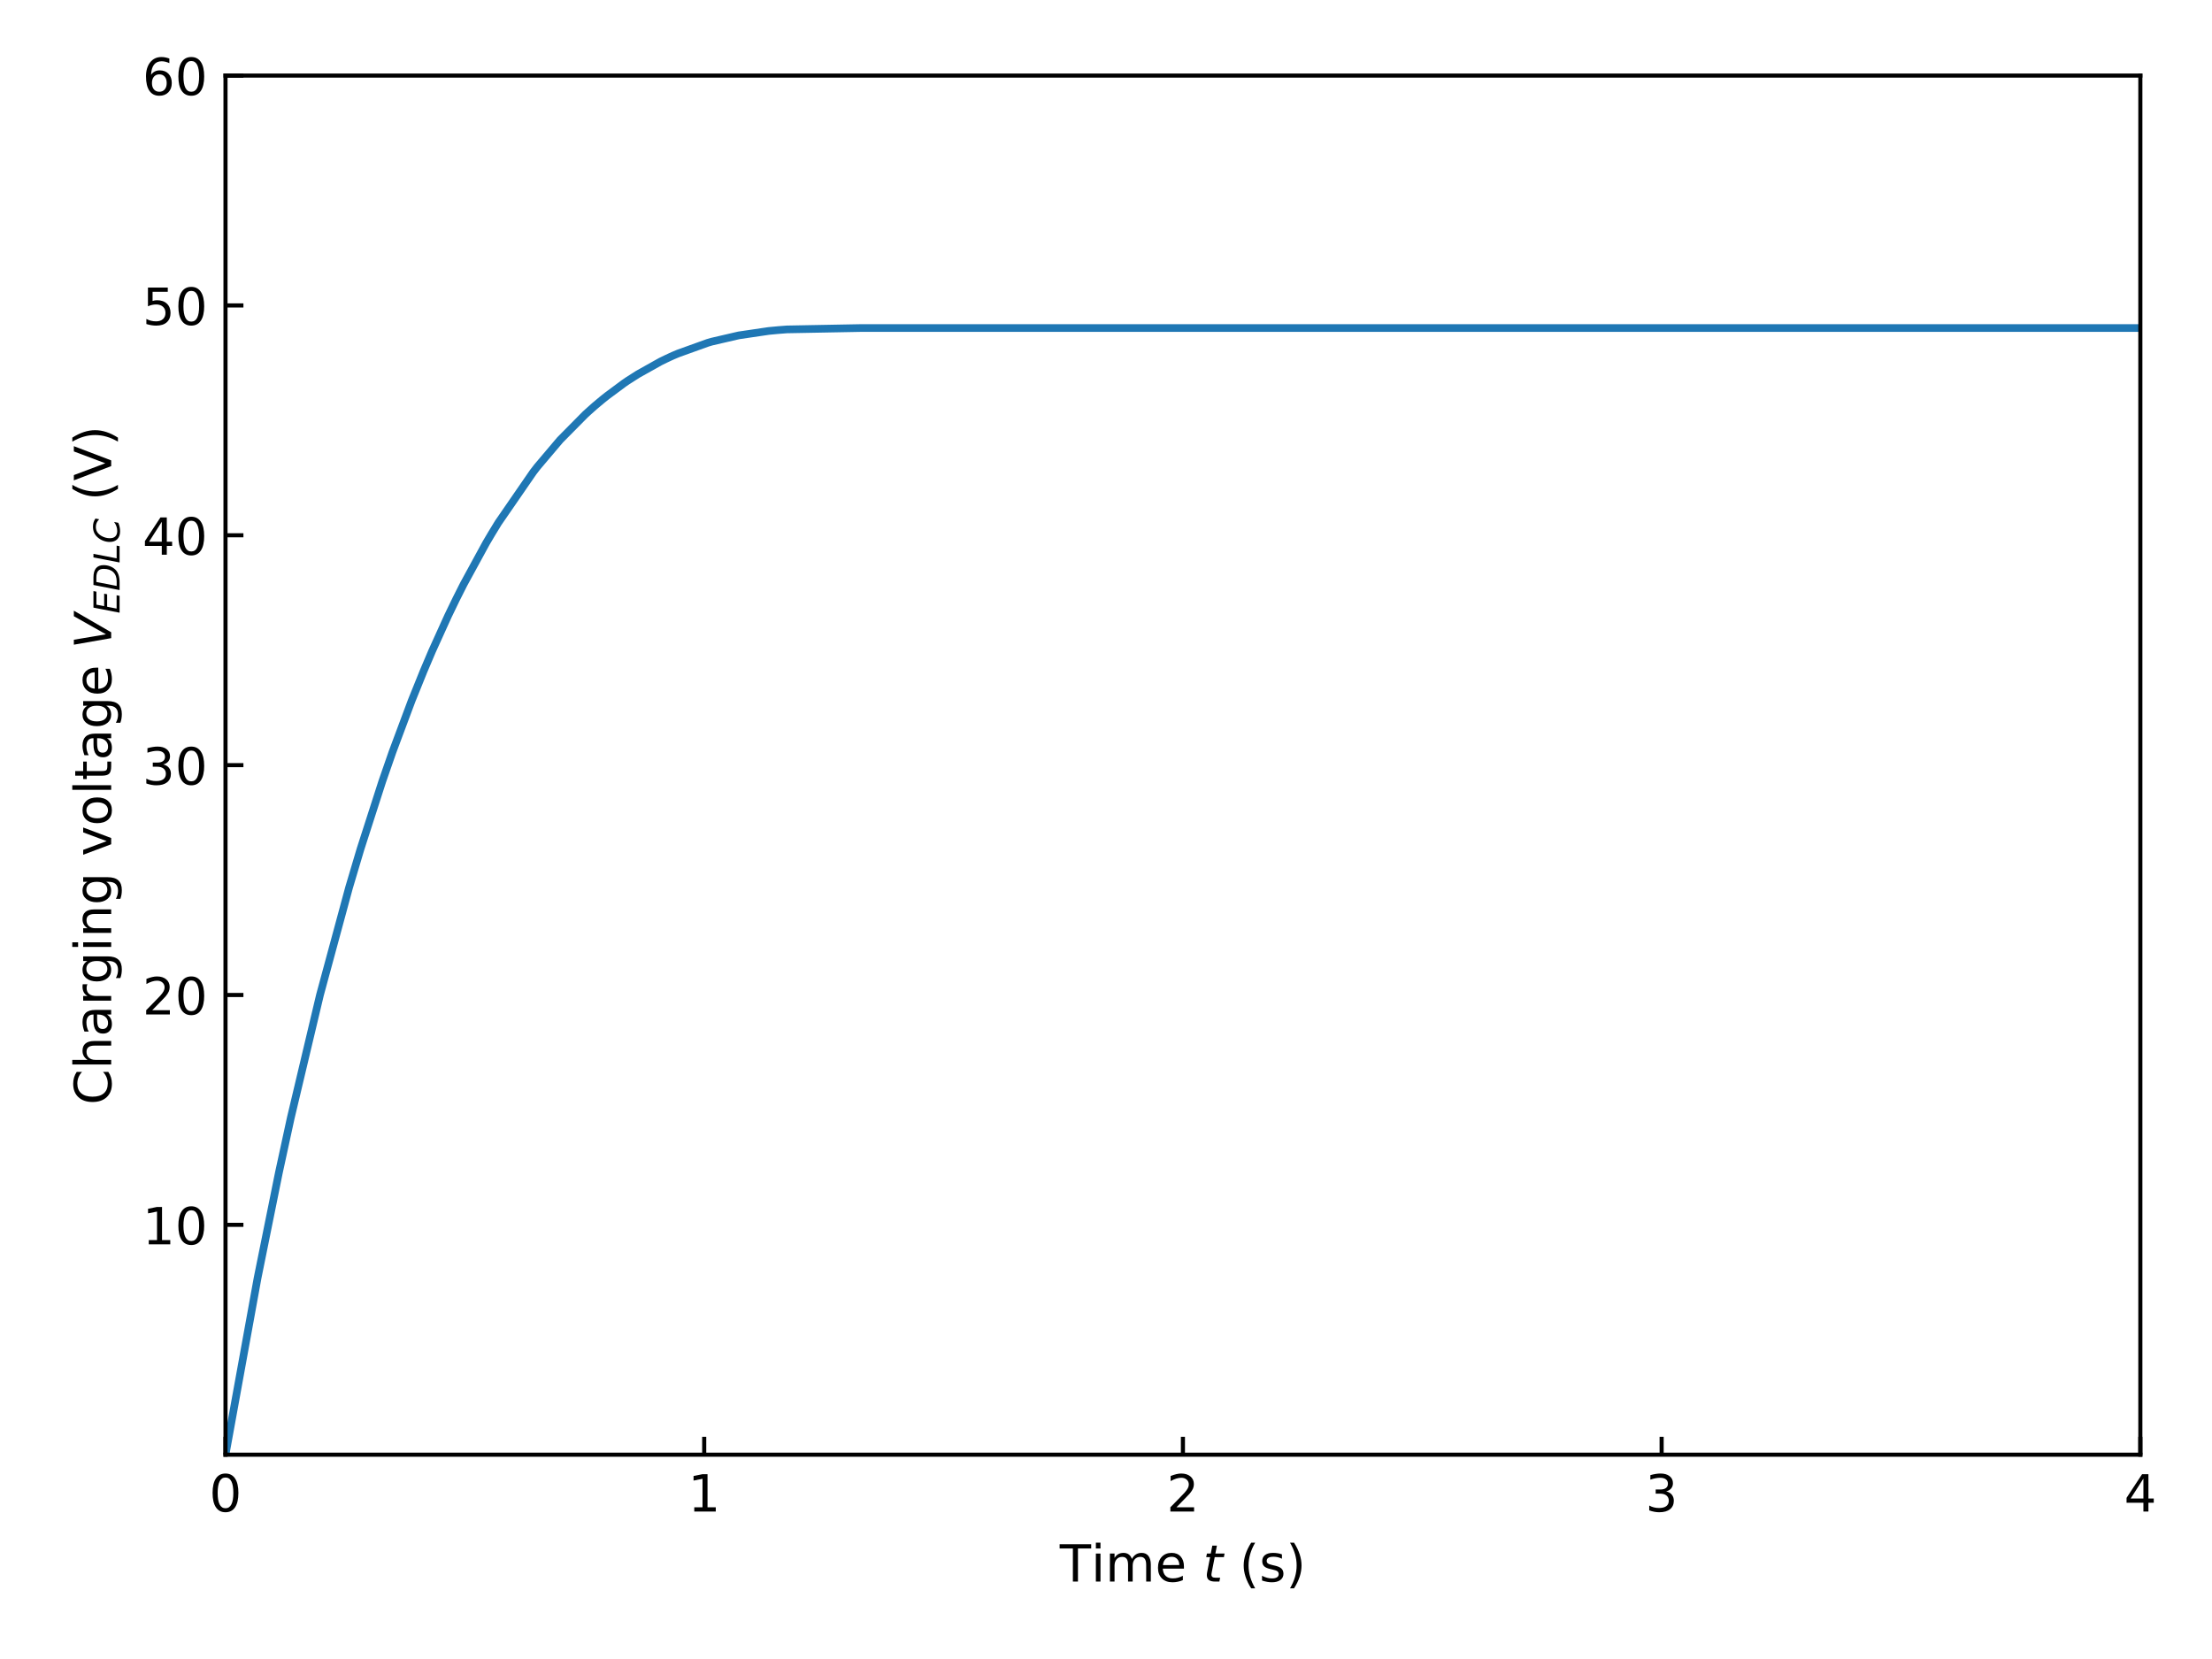
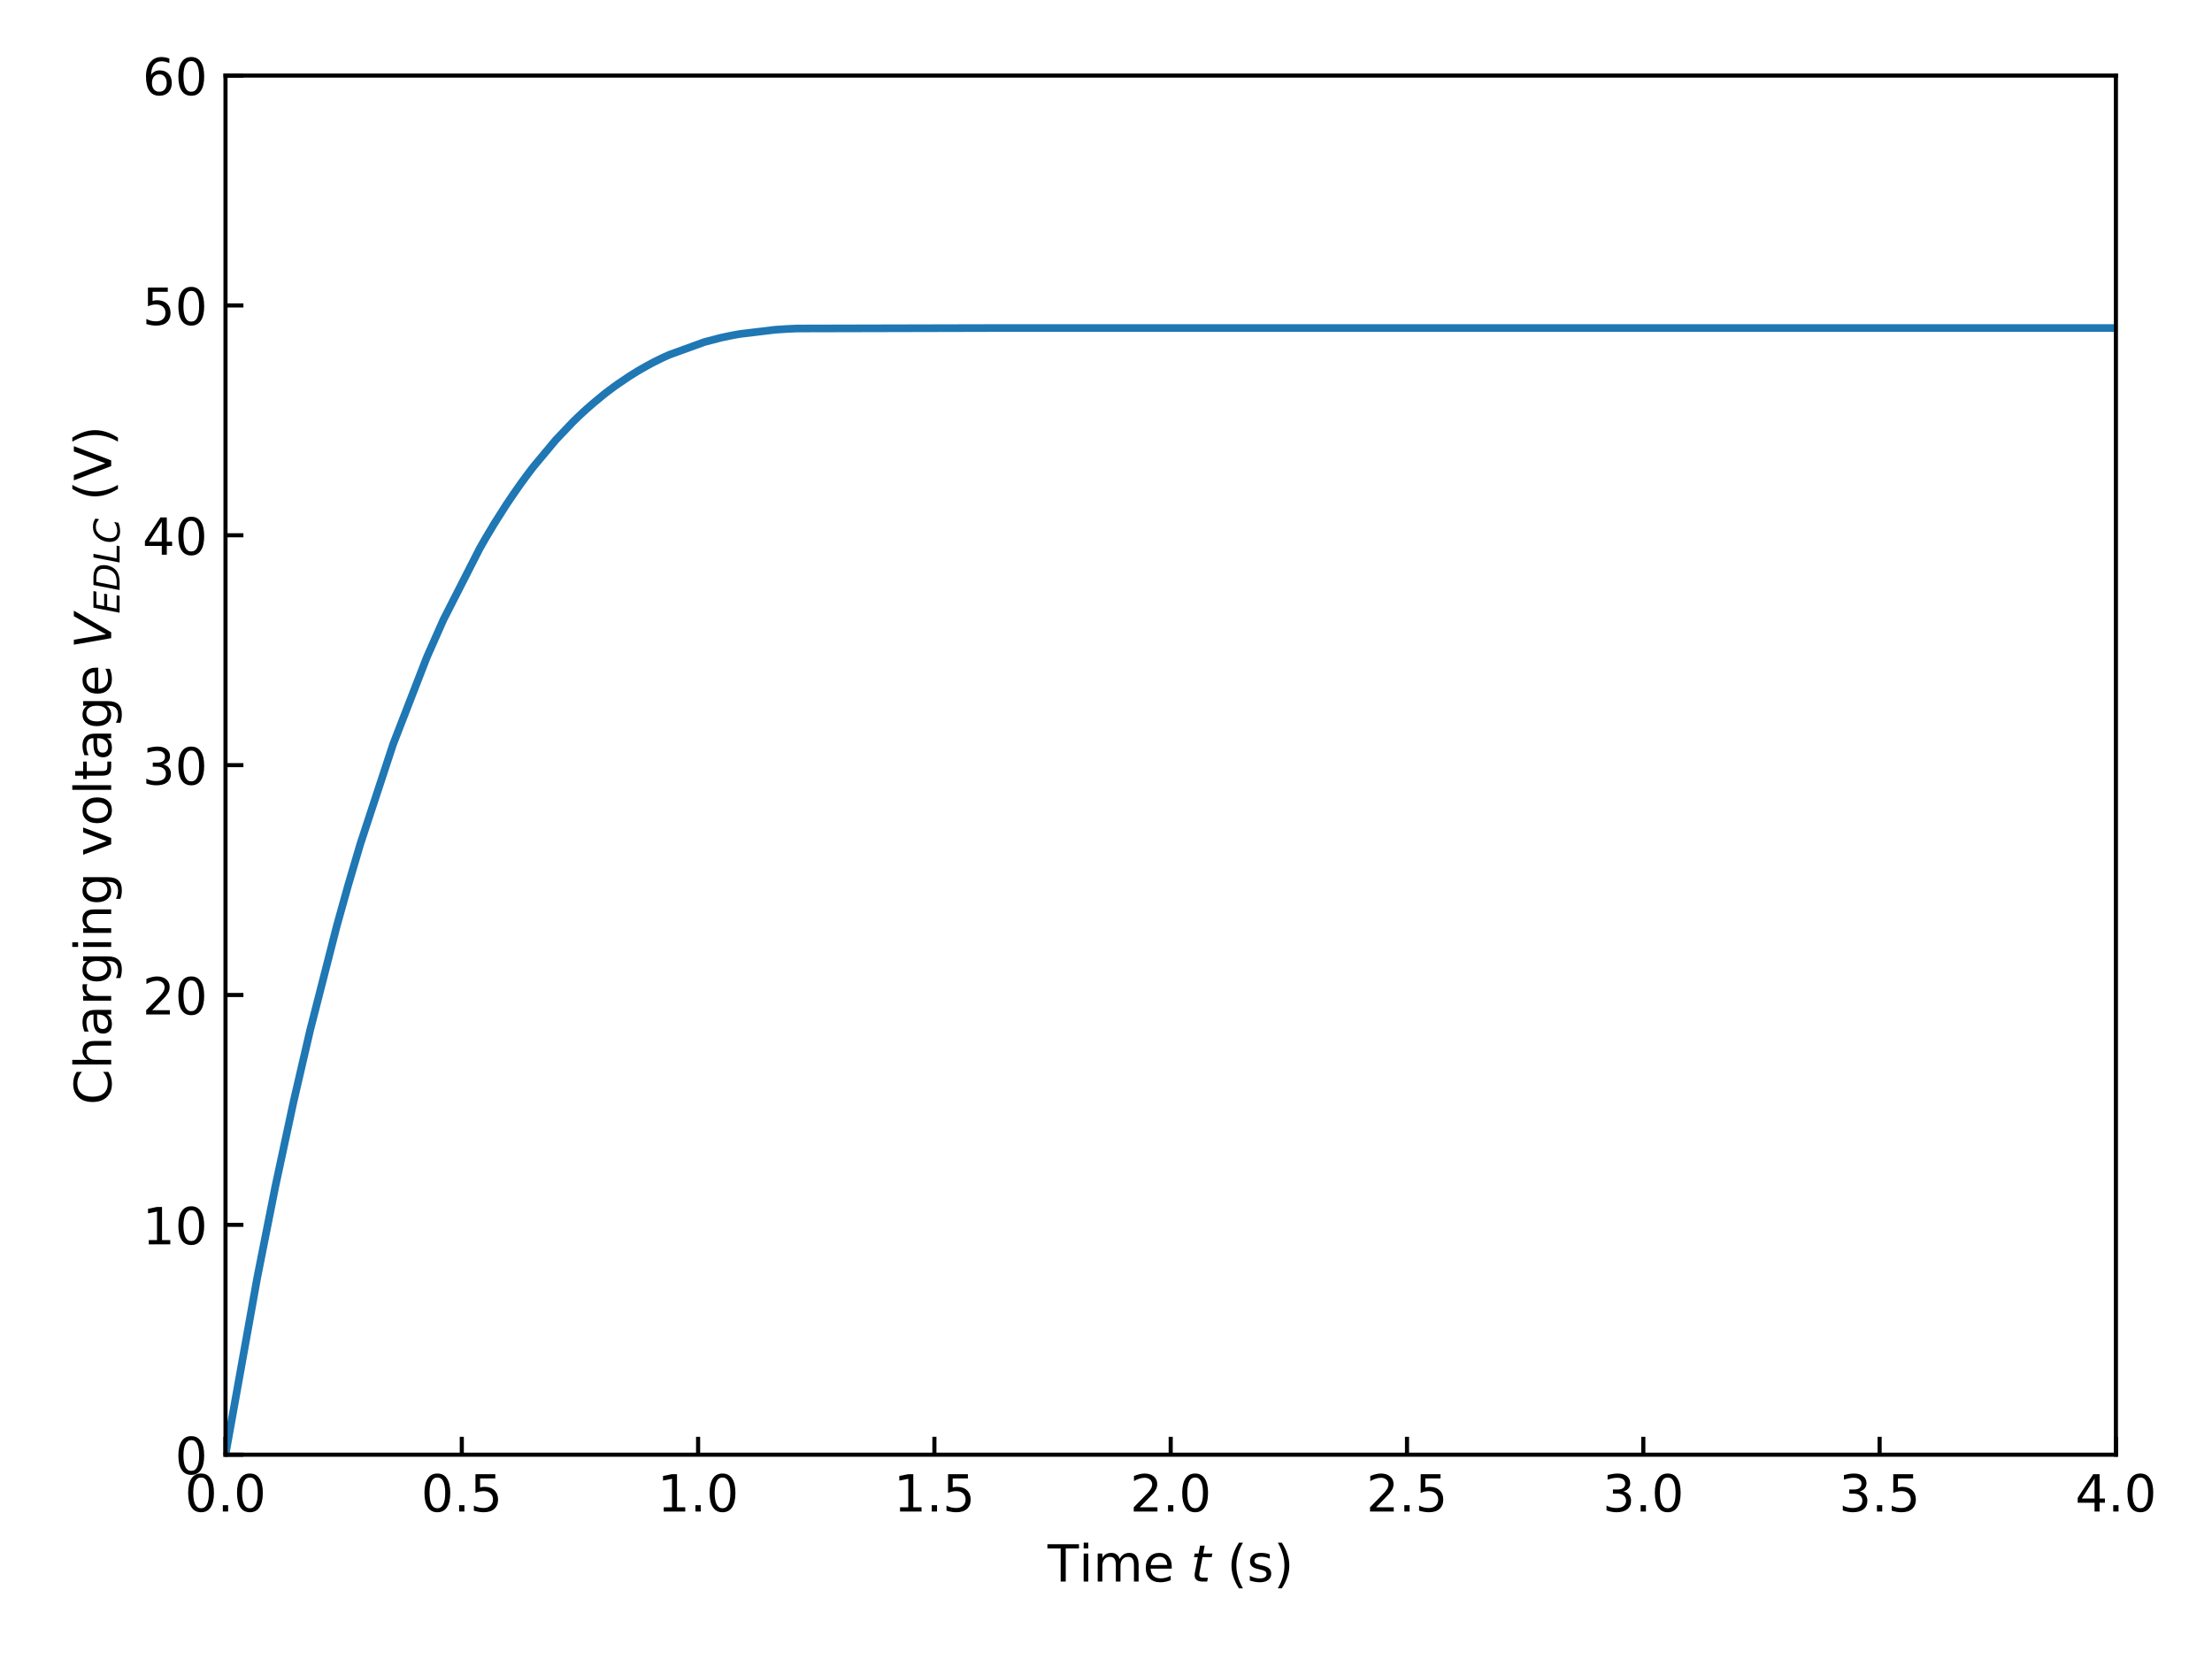
<svg xmlns="http://www.w3.org/2000/svg" xmlns:xlink="http://www.w3.org/1999/xlink" width="432pt" height="324pt" viewBox="0 0 432 324" version="1.1">
  <defs>
    <style type="text/css">*{stroke-linejoin: round; stroke-linecap: butt}</style>
  </defs>
  <g id="figure_1">
    <g id="patch_1">
      <path d="M 0 324  L 432 324  L 432 0  L 0 0  z " style="fill: #ffffff" />
    </g>
    <g id="axes_1">
      <g id="patch_2">
-         <path d="M 44.04 284.1  L 418.005 284.1  L 418.005 14.76  L 44.04 14.76  z " style="fill: #ffffff" />
+         <path d="M 44.04 284.1  L 413.235 284.1  L 413.235 14.76  L 44.04 14.76  z " style="fill: #ffffff" />
      </g>
      <g id="matplotlib.axis_1">
        <g id="xtick_1">
          <g id="line2d_1">
            <defs>
-               <path id="m9ba3793603" d="M 0 0  L 0 -3.5  " style="stroke: #000000; stroke-width: 0.8" />
+               <path id="m6a4898b0f3" d="M 0 0  L 0 -3.5  " style="stroke: #000000; stroke-width: 0.8" />
            </defs>
            <g>
-               <use xlink:href="#m9ba3793603" x="44.04" y="284.1" style="stroke: #000000; stroke-width: 0.8" />
+               <use xlink:href="#m6a4898b0f3" x="44.04" y="284.1" style="stroke: #000000; stroke-width: 0.8" />
            </g>
          </g>
          <g id="text_1">
-             <g transform="translate(40.85875 295.1984) scale(0.1 -0.1)">
+             <g transform="translate(36.08844 295.1984) scale(0.1 -0.1)">
              <defs>
                <path id="DejaVuSans-30" d="M 2034 4250  Q 1547 4250 1301 3770  Q 1056 3291 1056 2328  Q 1056 1369 1301 889  Q 1547 409 2034 409  Q 2525 409 2770 889  Q 3016 1369 3016 2328  Q 3016 3291 2770 3770  Q 2525 4250 2034 4250  z M 2034 4750  Q 2819 4750 3233 4129  Q 3647 3509 3647 2328  Q 3647 1150 3233 529  Q 2819 -91 2034 -91  Q 1250 -91 836 529  Q 422 1150 422 2328  Q 422 3509 836 4129  Q 1250 4750 2034 4750  z " transform="scale(0.015625)" />
+                 <path id="DejaVuSans-2e" d="M 684 794  L 1344 794  L 1344 0  L 684 0  L 684 794  z " transform="scale(0.015625)" />
              </defs>
              <use xlink:href="#DejaVuSans-30" />
+               <use xlink:href="#DejaVuSans-2e" transform="translate(63.62305 0)" />
+               <use xlink:href="#DejaVuSans-30" transform="translate(95.41016 0)" />
            </g>
          </g>
        </g>
        <g id="xtick_2">
          <g id="line2d_2">
            <g>
-               <use xlink:href="#m9ba3793603" x="137.531" y="284.1" style="stroke: #000000; stroke-width: 0.8" />
+               <use xlink:href="#m6a4898b0f3" x="90.189" y="284.1" style="stroke: #000000; stroke-width: 0.8" />
            </g>
          </g>
          <g id="text_2">
-             <g transform="translate(134.35 295.1984) scale(0.1 -0.1)">
-               <defs>
-                 <path id="DejaVuSans-31" d="M 794 531  L 1825 531  L 1825 4091  L 703 3866  L 703 4441  L 1819 4666  L 2450 4666  L 2450 531  L 3481 531  L 3481 0  L 794 0  L 794 531  z " transform="scale(0.015625)" />
-               </defs>
-               <use xlink:href="#DejaVuSans-31" />
+             <g transform="translate(82.23781 295.1984) scale(0.1 -0.1)">
+               <defs>
+                 <path id="DejaVuSans-35" d="M 691 4666  L 3169 4666  L 3169 4134  L 1269 4134  L 1269 2991  Q 1406 3038 1543 3061  Q 1681 3084 1819 3084  Q 2600 3084 3056 2656  Q 3513 2228 3513 1497  Q 3513 744 3044 326  Q 2575 -91 1722 -91  Q 1428 -91 1123 -41  Q 819 9 494 109  L 494 744  Q 775 591 1075 516  Q 1375 441 1709 441  Q 2250 441 2565 725  Q 2881 1009 2881 1497  Q 2881 1984 2565 2268  Q 2250 2553 1709 2553  Q 1456 2553 1204 2497  Q 953 2441 691 2322  L 691 4666  z " transform="scale(0.015625)" />
+               </defs>
+               <use xlink:href="#DejaVuSans-30" />
+               <use xlink:href="#DejaVuSans-2e" transform="translate(63.62305 0)" />
+               <use xlink:href="#DejaVuSans-35" transform="translate(95.41016 0)" />
            </g>
          </g>
        </g>
        <g id="xtick_3">
          <g id="line2d_3">
            <g>
-               <use xlink:href="#m9ba3793603" x="231.023" y="284.1" style="stroke: #000000; stroke-width: 0.8" />
+               <use xlink:href="#m6a4898b0f3" x="136.339" y="284.1" style="stroke: #000000; stroke-width: 0.8" />
            </g>
          </g>
          <g id="text_3">
-             <g transform="translate(227.8413 295.1984) scale(0.1 -0.1)">
-               <defs>
-                 <path id="DejaVuSans-32" d="M 1228 531  L 3431 531  L 3431 0  L 469 0  L 469 531  Q 828 903 1448 1529  Q 2069 2156 2228 2338  Q 2531 2678 2651 2914  Q 2772 3150 2772 3378  Q 2772 3750 2511 3984  Q 2250 4219 1831 4219  Q 1534 4219 1204 4116  Q 875 4013 500 3803  L 500 4441  Q 881 4594 1212 4672  Q 1544 4750 1819 4750  Q 2544 4750 2975 4387  Q 3406 4025 3406 3419  Q 3406 3131 3298 2873  Q 3191 2616 2906 2266  Q 2828 2175 2409 1742  Q 1991 1309 1228 531  z " transform="scale(0.015625)" />
-               </defs>
-               <use xlink:href="#DejaVuSans-32" />
+             <g transform="translate(128.3872 295.1984) scale(0.1 -0.1)">
+               <defs>
+                 <path id="DejaVuSans-31" d="M 794 531  L 1825 531  L 1825 4091  L 703 3866  L 703 4441  L 1819 4666  L 2450 4666  L 2450 531  L 3481 531  L 3481 0  L 794 0  L 794 531  z " transform="scale(0.015625)" />
+               </defs>
+               <use xlink:href="#DejaVuSans-31" />
+               <use xlink:href="#DejaVuSans-2e" transform="translate(63.62305 0)" />
+               <use xlink:href="#DejaVuSans-30" transform="translate(95.41016 0)" />
            </g>
          </g>
        </g>
        <g id="xtick_4">
          <g id="line2d_4">
            <g>
-               <use xlink:href="#m9ba3793603" x="324.514" y="284.1" style="stroke: #000000; stroke-width: 0.8" />
+               <use xlink:href="#m6a4898b0f3" x="182.488" y="284.1" style="stroke: #000000; stroke-width: 0.8" />
            </g>
          </g>
          <g id="text_4">
-             <g transform="translate(321.3325 295.1984) scale(0.1 -0.1)">
-               <defs>
-                 <path id="DejaVuSans-33" d="M 2597 2516  Q 3050 2419 3304 2112  Q 3559 1806 3559 1356  Q 3559 666 3084 287  Q 2609 -91 1734 -91  Q 1441 -91 1130 -33  Q 819 25 488 141  L 488 750  Q 750 597 1062 519  Q 1375 441 1716 441  Q 2309 441 2620 675  Q 2931 909 2931 1356  Q 2931 1769 2642 2001  Q 2353 2234 1838 2234  L 1294 2234  L 1294 2753  L 1863 2753  Q 2328 2753 2575 2939  Q 2822 3125 2822 3475  Q 2822 3834 2567 4026  Q 2313 4219 1838 4219  Q 1578 4219 1281 4162  Q 984 4106 628 3988  L 628 4550  Q 988 4650 1302 4700  Q 1616 4750 1894 4750  Q 2613 4750 3031 4423  Q 3450 4097 3450 3541  Q 3450 3153 3228 2886  Q 3006 2619 2597 2516  z " transform="scale(0.015625)" />
-               </defs>
-               <use xlink:href="#DejaVuSans-33" />
+             <g transform="translate(174.5366 295.1984) scale(0.1 -0.1)">
+               <use xlink:href="#DejaVuSans-31" />
+               <use xlink:href="#DejaVuSans-2e" transform="translate(63.62305 0)" />
+               <use xlink:href="#DejaVuSans-35" transform="translate(95.41016 0)" />
            </g>
          </g>
        </g>
        <g id="xtick_5">
          <g id="line2d_5">
            <g>
-               <use xlink:href="#m9ba3793603" x="418.005" y="284.1" style="stroke: #000000; stroke-width: 0.8" />
+               <use xlink:href="#m6a4898b0f3" x="228.637" y="284.1" style="stroke: #000000; stroke-width: 0.8" />
            </g>
          </g>
          <g id="text_5">
-             <g transform="translate(414.8238 295.1984) scale(0.1 -0.1)">
+             <g transform="translate(220.6859 295.1984) scale(0.1 -0.1)">
+               <defs>
+                 <path id="DejaVuSans-32" d="M 1228 531  L 3431 531  L 3431 0  L 469 0  L 469 531  Q 828 903 1448 1529  Q 2069 2156 2228 2338  Q 2531 2678 2651 2914  Q 2772 3150 2772 3378  Q 2772 3750 2511 3984  Q 2250 4219 1831 4219  Q 1534 4219 1204 4116  Q 875 4013 500 3803  L 500 4441  Q 881 4594 1212 4672  Q 1544 4750 1819 4750  Q 2544 4750 2975 4387  Q 3406 4025 3406 3419  Q 3406 3131 3298 2873  Q 3191 2616 2906 2266  Q 2828 2175 2409 1742  Q 1991 1309 1228 531  z " transform="scale(0.015625)" />
+               </defs>
+               <use xlink:href="#DejaVuSans-32" />
+               <use xlink:href="#DejaVuSans-2e" transform="translate(63.62305 0)" />
+               <use xlink:href="#DejaVuSans-30" transform="translate(95.41016 0)" />
+             </g>
+           </g>
+         </g>
+         <g id="xtick_6">
+           <g id="line2d_6">
+             <g>
+               <use xlink:href="#m6a4898b0f3" x="274.787" y="284.1" style="stroke: #000000; stroke-width: 0.8" />
+             </g>
+           </g>
+           <g id="text_6">
+             <g transform="translate(266.8353 295.1984) scale(0.1 -0.1)">
+               <use xlink:href="#DejaVuSans-32" />
+               <use xlink:href="#DejaVuSans-2e" transform="translate(63.62305 0)" />
+               <use xlink:href="#DejaVuSans-35" transform="translate(95.41016 0)" />
+             </g>
+           </g>
+         </g>
+         <g id="xtick_7">
+           <g id="line2d_7">
+             <g>
+               <use xlink:href="#m6a4898b0f3" x="320.936" y="284.1" style="stroke: #000000; stroke-width: 0.8" />
+             </g>
+           </g>
+           <g id="text_7">
+             <g transform="translate(312.9847 295.1984) scale(0.1 -0.1)">
+               <defs>
+                 <path id="DejaVuSans-33" d="M 2597 2516  Q 3050 2419 3304 2112  Q 3559 1806 3559 1356  Q 3559 666 3084 287  Q 2609 -91 1734 -91  Q 1441 -91 1130 -33  Q 819 25 488 141  L 488 750  Q 750 597 1062 519  Q 1375 441 1716 441  Q 2309 441 2620 675  Q 2931 909 2931 1356  Q 2931 1769 2642 2001  Q 2353 2234 1838 2234  L 1294 2234  L 1294 2753  L 1863 2753  Q 2328 2753 2575 2939  Q 2822 3125 2822 3475  Q 2822 3834 2567 4026  Q 2313 4219 1838 4219  Q 1578 4219 1281 4162  Q 984 4106 628 3988  L 628 4550  Q 988 4650 1302 4700  Q 1616 4750 1894 4750  Q 2613 4750 3031 4423  Q 3450 4097 3450 3541  Q 3450 3153 3228 2886  Q 3006 2619 2597 2516  z " transform="scale(0.015625)" />
+               </defs>
+               <use xlink:href="#DejaVuSans-33" />
+               <use xlink:href="#DejaVuSans-2e" transform="translate(63.62305 0)" />
+               <use xlink:href="#DejaVuSans-30" transform="translate(95.41016 0)" />
+             </g>
+           </g>
+         </g>
+         <g id="xtick_8">
+           <g id="line2d_8">
+             <g>
+               <use xlink:href="#m6a4898b0f3" x="367.086" y="284.1" style="stroke: #000000; stroke-width: 0.8" />
+             </g>
+           </g>
+           <g id="text_8">
+             <g transform="translate(359.1341 295.1984) scale(0.1 -0.1)">
+               <use xlink:href="#DejaVuSans-33" />
+               <use xlink:href="#DejaVuSans-2e" transform="translate(63.62305 0)" />
+               <use xlink:href="#DejaVuSans-35" transform="translate(95.41016 0)" />
+             </g>
+           </g>
+         </g>
+         <g id="xtick_9">
+           <g id="line2d_9">
+             <g>
+               <use xlink:href="#m6a4898b0f3" x="413.235" y="284.1" style="stroke: #000000; stroke-width: 0.8" />
+             </g>
+           </g>
+           <g id="text_9">
+             <g transform="translate(405.2834 295.1984) scale(0.1 -0.1)">
              <defs>
                <path id="DejaVuSans-34" d="M 2419 4116  L 825 1625  L 2419 1625  L 2419 4116  z M 2253 4666  L 3047 4666  L 3047 1625  L 3713 1625  L 3713 1100  L 3047 1100  L 3047 0  L 2419 0  L 2419 1100  L 313 1100  L 313 1709  L 2253 4666  z " transform="scale(0.015625)" />
              </defs>
              <use xlink:href="#DejaVuSans-34" />
-             </g>
-           </g>
-         </g>
-         <g id="text_6">
-           <g transform="translate(206.9725 308.8766) scale(0.1 -0.1)">
+               <use xlink:href="#DejaVuSans-2e" transform="translate(63.62305 0)" />
+               <use xlink:href="#DejaVuSans-30" transform="translate(95.41016 0)" />
+             </g>
+           </g>
+         </g>
+         <g id="text_10">
+           <g transform="translate(204.5875 308.8766) scale(0.1 -0.1)">
            <defs>
              <path id="DejaVuSans-54" d="M -19 4666  L 3928 4666  L 3928 4134  L 2272 4134  L 2272 0  L 1638 0  L 1638 4134  L -19 4134  L -19 4666  z " transform="scale(0.015625)" />
              <path id="DejaVuSans-69" d="M 603 3500  L 1178 3500  L 1178 0  L 603 0  L 603 3500  z M 603 4863  L 1178 4863  L 1178 4134  L 603 4134  L 603 4863  z " transform="scale(0.015625)" />
              <path id="DejaVuSans-6d" d="M 3328 2828  Q 3544 3216 3844 3400  Q 4144 3584 4550 3584  Q 5097 3584 5394 3201  Q 5691 2819 5691 2113  L 5691 0  L 5113 0  L 5113 2094  Q 5113 2597 4934 2840  Q 4756 3084 4391 3084  Q 3944 3084 3684 2787  Q 3425 2491 3425 1978  L 3425 0  L 2847 0  L 2847 2094  Q 2847 2600 2669 2842  Q 2491 3084 2119 3084  Q 1678 3084 1418 2786  Q 1159 2488 1159 1978  L 1159 0  L 581 0  L 581 3500  L 1159 3500  L 1159 2956  Q 1356 3278 1631 3431  Q 1906 3584 2284 3584  Q 2666 3584 2933 3390  Q 3200 3197 3328 2828  z " transform="scale(0.015625)" />
              <path id="DejaVuSans-65" d="M 3597 1894  L 3597 1613  L 953 1613  Q 991 1019 1311 708  Q 1631 397 2203 397  Q 2534 397 2845 478  Q 3156 559 3463 722  L 3463 178  Q 3153 47 2828 -22  Q 2503 -91 2169 -91  Q 1331 -91 842 396  Q 353 884 353 1716  Q 353 2575 817 3079  Q 1281 3584 2069 3584  Q 2775 3584 3186 3129  Q 3597 2675 3597 1894  z M 3022 2063  Q 3016 2534 2758 2815  Q 2500 3097 2075 3097  Q 1594 3097 1305 2825  Q 1016 2553 972 2059  L 3022 2063  z " transform="scale(0.015625)" />
              <path id="DejaVuSans-20" transform="scale(0.015625)" />
              <path id="DejaVuSans-Oblique-74" d="M 2706 3500  L 2619 3053  L 1472 3053  L 1100 1153  Q 1081 1047 1072 975  Q 1063 903 1063 863  Q 1063 663 1183 572  Q 1303 481 1569 481  L 2150 481  L 2053 0  L 1503 0  Q 991 0 739 200  Q 488 400 488 806  Q 488 878 497 964  Q 506 1050 525 1153  L 897 3053  L 409 3053  L 500 3500  L 978 3500  L 1172 4494  L 1747 4494  L 1556 3500  L 2706 3500  z " transform="scale(0.015625)" />
              <path id="DejaVuSans-28" d="M 1984 4856  Q 1566 4138 1362 3434  Q 1159 2731 1159 2009  Q 1159 1288 1364 580  Q 1569 -128 1984 -844  L 1484 -844  Q 1016 -109 783 600  Q 550 1309 550 2009  Q 550 2706 781 3412  Q 1013 4119 1484 4856  L 1984 4856  z " transform="scale(0.015625)" />
              <path id="DejaVuSans-73" d="M 2834 3397  L 2834 2853  Q 2591 2978 2328 3040  Q 2066 3103 1784 3103  Q 1356 3103 1142 2972  Q 928 2841 928 2578  Q 928 2378 1081 2264  Q 1234 2150 1697 2047  L 1894 2003  Q 2506 1872 2764 1633  Q 3022 1394 3022 966  Q 3022 478 2636 193  Q 2250 -91 1575 -91  Q 1294 -91 989 -36  Q 684 19 347 128  L 347 722  Q 666 556 975 473  Q 1284 391 1588 391  Q 1994 391 2212 530  Q 2431 669 2431 922  Q 2431 1156 2273 1281  Q 2116 1406 1581 1522  L 1381 1569  Q 847 1681 609 1914  Q 372 2147 372 2553  Q 372 3047 722 3315  Q 1072 3584 1716 3584  Q 2034 3584 2315 3537  Q 2597 3491 2834 3397  z " transform="scale(0.015625)" />
              <path id="DejaVuSans-29" d="M 513 4856  L 1013 4856  Q 1481 4119 1714 3412  Q 1947 2706 1947 2009  Q 1947 1309 1714 600  Q 1481 -109 1013 -844  L 513 -844  Q 928 -128 1133 580  Q 1338 1288 1338 2009  Q 1338 2731 1133 3434  Q 928 4138 513 4856  z " transform="scale(0.015625)" />
            </defs>
            <use xlink:href="#DejaVuSans-54" transform="translate(0 0.015625)" />
            <use xlink:href="#DejaVuSans-69" transform="translate(61.08398 0.015625)" />
            <use xlink:href="#DejaVuSans-6d" transform="translate(88.86719 0.015625)" />
            <use xlink:href="#DejaVuSans-65" transform="translate(186.2793 0.015625)" />
            <use xlink:href="#DejaVuSans-20" transform="translate(247.8027 0.015625)" />
            <use xlink:href="#DejaVuSans-Oblique-74" transform="translate(279.5898 0.015625)" />
            <use xlink:href="#DejaVuSans-20" transform="translate(318.7988 0.015625)" />
            <use xlink:href="#DejaVuSans-28" transform="translate(350.5859 0.015625)" />
            <use xlink:href="#DejaVuSans-73" transform="translate(389.5996 0.015625)" />
            <use xlink:href="#DejaVuSans-29" transform="translate(441.6992 0.015625)" />
          </g>
        </g>
      </g>
      <g id="matplotlib.axis_2">
        <g id="ytick_1">
-           <g id="line2d_6">
+           <g id="line2d_10">
            <defs>
-               <path id="med4e4f827e" d="M 0 0  L 3.5 0  " style="stroke: #000000; stroke-width: 0.8" />
+               <path id="m0284a15622" d="M 0 0  L 3.5 0  " style="stroke: #000000; stroke-width: 0.8" />
            </defs>
            <g>
-               <use xlink:href="#med4e4f827e" x="44.04" y="239.21" style="stroke: #000000; stroke-width: 0.8" />
-             </g>
-           </g>
-           <g id="text_7">
+               <use xlink:href="#m0284a15622" x="44.04" y="284.1" style="stroke: #000000; stroke-width: 0.8" />
+             </g>
+           </g>
+           <g id="text_11">
+             <g transform="translate(34.1775 287.8992) scale(0.1 -0.1)">
+               <use xlink:href="#DejaVuSans-30" />
+             </g>
+           </g>
+         </g>
+         <g id="ytick_2">
+           <g id="line2d_11">
+             <g>
+               <use xlink:href="#m0284a15622" x="44.04" y="239.21" style="stroke: #000000; stroke-width: 0.8" />
+             </g>
+           </g>
+           <g id="text_12">
            <g transform="translate(27.815 243.0092) scale(0.1 -0.1)">
              <use xlink:href="#DejaVuSans-31" />
-               <use xlink:href="#DejaVuSans-30" x="63.623" />
-             </g>
-           </g>
-         </g>
-         <g id="ytick_2">
-           <g id="line2d_7">
-             <g>
-               <use xlink:href="#med4e4f827e" x="44.04" y="194.32" style="stroke: #000000; stroke-width: 0.8" />
-             </g>
-           </g>
-           <g id="text_8">
+               <use xlink:href="#DejaVuSans-30" transform="translate(63.62305 0)" />
+             </g>
+           </g>
+         </g>
+         <g id="ytick_3">
+           <g id="line2d_12">
+             <g>
+               <use xlink:href="#m0284a15622" x="44.04" y="194.32" style="stroke: #000000; stroke-width: 0.8" />
+             </g>
+           </g>
+           <g id="text_13">
            <g transform="translate(27.815 198.1192) scale(0.1 -0.1)">
              <use xlink:href="#DejaVuSans-32" />
-               <use xlink:href="#DejaVuSans-30" x="63.623" />
-             </g>
-           </g>
-         </g>
-         <g id="ytick_3">
-           <g id="line2d_8">
-             <g>
-               <use xlink:href="#med4e4f827e" x="44.04" y="149.43" style="stroke: #000000; stroke-width: 0.8" />
-             </g>
-           </g>
-           <g id="text_9">
+               <use xlink:href="#DejaVuSans-30" transform="translate(63.62305 0)" />
+             </g>
+           </g>
+         </g>
+         <g id="ytick_4">
+           <g id="line2d_13">
+             <g>
+               <use xlink:href="#m0284a15622" x="44.04" y="149.43" style="stroke: #000000; stroke-width: 0.8" />
+             </g>
+           </g>
+           <g id="text_14">
            <g transform="translate(27.815 153.2292) scale(0.1 -0.1)">
              <use xlink:href="#DejaVuSans-33" />
-               <use xlink:href="#DejaVuSans-30" x="63.623" />
-             </g>
-           </g>
-         </g>
-         <g id="ytick_4">
-           <g id="line2d_9">
-             <g>
-               <use xlink:href="#med4e4f827e" x="44.04" y="104.54" style="stroke: #000000; stroke-width: 0.8" />
-             </g>
-           </g>
-           <g id="text_10">
+               <use xlink:href="#DejaVuSans-30" transform="translate(63.62305 0)" />
+             </g>
+           </g>
+         </g>
+         <g id="ytick_5">
+           <g id="line2d_14">
+             <g>
+               <use xlink:href="#m0284a15622" x="44.04" y="104.54" style="stroke: #000000; stroke-width: 0.8" />
+             </g>
+           </g>
+           <g id="text_15">
            <g transform="translate(27.815 108.3392) scale(0.1 -0.1)">
              <use xlink:href="#DejaVuSans-34" />
-               <use xlink:href="#DejaVuSans-30" x="63.623" />
-             </g>
-           </g>
-         </g>
-         <g id="ytick_5">
-           <g id="line2d_10">
-             <g>
-               <use xlink:href="#med4e4f827e" x="44.04" y="59.65" style="stroke: #000000; stroke-width: 0.8" />
-             </g>
-           </g>
-           <g id="text_11">
+               <use xlink:href="#DejaVuSans-30" transform="translate(63.62305 0)" />
+             </g>
+           </g>
+         </g>
+         <g id="ytick_6">
+           <g id="line2d_15">
+             <g>
+               <use xlink:href="#m0284a15622" x="44.04" y="59.65" style="stroke: #000000; stroke-width: 0.8" />
+             </g>
+           </g>
+           <g id="text_16">
            <g transform="translate(27.815 63.44922) scale(0.1 -0.1)">
-               <defs>
-                 <path id="DejaVuSans-35" d="M 691 4666  L 3169 4666  L 3169 4134  L 1269 4134  L 1269 2991  Q 1406 3038 1543 3061  Q 1681 3084 1819 3084  Q 2600 3084 3056 2656  Q 3513 2228 3513 1497  Q 3513 744 3044 326  Q 2575 -91 1722 -91  Q 1428 -91 1123 -41  Q 819 9 494 109  L 494 744  Q 775 591 1075 516  Q 1375 441 1709 441  Q 2250 441 2565 725  Q 2881 1009 2881 1497  Q 2881 1984 2565 2268  Q 2250 2553 1709 2553  Q 1456 2553 1204 2497  Q 953 2441 691 2322  L 691 4666  z " transform="scale(0.015625)" />
-               </defs>
              <use xlink:href="#DejaVuSans-35" />
-               <use xlink:href="#DejaVuSans-30" x="63.623" />
-             </g>
-           </g>
-         </g>
-         <g id="ytick_6">
-           <g id="line2d_11">
-             <g>
-               <use xlink:href="#med4e4f827e" x="44.04" y="14.76" style="stroke: #000000; stroke-width: 0.8" />
-             </g>
-           </g>
-           <g id="text_12">
+               <use xlink:href="#DejaVuSans-30" transform="translate(63.62305 0)" />
+             </g>
+           </g>
+         </g>
+         <g id="ytick_7">
+           <g id="line2d_16">
+             <g>
+               <use xlink:href="#m0284a15622" x="44.04" y="14.76" style="stroke: #000000; stroke-width: 0.8" />
+             </g>
+           </g>
+           <g id="text_17">
            <g transform="translate(27.815 18.55922) scale(0.1 -0.1)">
              <defs>
                <path id="DejaVuSans-36" d="M 2113 2584  Q 1688 2584 1439 2293  Q 1191 2003 1191 1497  Q 1191 994 1439 701  Q 1688 409 2113 409  Q 2538 409 2786 701  Q 3034 994 3034 1497  Q 3034 2003 2786 2293  Q 2538 2584 2113 2584  z M 3366 4563  L 3366 3988  Q 3128 4100 2886 4159  Q 2644 4219 2406 4219  Q 1781 4219 1451 3797  Q 1122 3375 1075 2522  Q 1259 2794 1537 2939  Q 1816 3084 2150 3084  Q 2853 3084 3261 2657  Q 3669 2231 3669 1497  Q 3669 778 3244 343  Q 2819 -91 2113 -91  Q 1303 -91 875 529  Q 447 1150 447 2328  Q 447 3434 972 4092  Q 1497 4750 2381 4750  Q 2619 4750 2861 4703  Q 3103 4656 3366 4563  z " transform="scale(0.015625)" />
              </defs>
              <use xlink:href="#DejaVuSans-36" />
-               <use xlink:href="#DejaVuSans-30" x="63.623" />
-             </g>
-           </g>
-         </g>
-         <g id="text_13">
+               <use xlink:href="#DejaVuSans-30" transform="translate(63.62305 0)" />
+             </g>
+           </g>
+         </g>
+         <g id="text_18">
          <g transform="translate(21.715 215.78) rotate(-90) scale(0.1 -0.1)">
            <defs>
              <path id="DejaVuSans-43" d="M 4122 4306  L 4122 3641  Q 3803 3938 3442 4084  Q 3081 4231 2675 4231  Q 1875 4231 1450 3742  Q 1025 3253 1025 2328  Q 1025 1406 1450 917  Q 1875 428 2675 428  Q 3081 428 3442 575  Q 3803 722 4122 1019  L 4122 359  Q 3791 134 3420 21  Q 3050 -91 2638 -91  Q 1578 -91 968 557  Q 359 1206 359 2328  Q 359 3453 968 4101  Q 1578 4750 2638 4750  Q 3056 4750 3426 4639  Q 3797 4528 4122 4306  z " transform="scale(0.015625)" />
              <path id="DejaVuSans-68" d="M 3513 2113  L 3513 0  L 2938 0  L 2938 2094  Q 2938 2591 2744 2837  Q 2550 3084 2163 3084  Q 1697 3084 1428 2787  Q 1159 2491 1159 1978  L 1159 0  L 581 0  L 581 4863  L 1159 4863  L 1159 2956  Q 1366 3272 1645 3428  Q 1925 3584 2291 3584  Q 2894 3584 3203 3211  Q 3513 2838 3513 2113  z " transform="scale(0.015625)" />
              <path id="DejaVuSans-61" d="M 2194 1759  Q 1497 1759 1228 1600  Q 959 1441 959 1056  Q 959 750 1161 570  Q 1363 391 1709 391  Q 2188 391 2477 730  Q 2766 1069 2766 1631  L 2766 1759  L 2194 1759  z M 3341 1997  L 3341 0  L 2766 0  L 2766 531  Q 2569 213 2275 61  Q 1981 -91 1556 -91  Q 1019 -91 701 211  Q 384 513 384 1019  Q 384 1609 779 1909  Q 1175 2209 1959 2209  L 2766 2209  L 2766 2266  Q 2766 2663 2505 2880  Q 2244 3097 1772 3097  Q 1472 3097 1187 3025  Q 903 2953 641 2809  L 641 3341  Q 956 3463 1253 3523  Q 1550 3584 1831 3584  Q 2591 3584 2966 3190  Q 3341 2797 3341 1997  z " transform="scale(0.015625)" />
              <path id="DejaVuSans-72" d="M 2631 2963  Q 2534 3019 2420 3045  Q 2306 3072 2169 3072  Q 1681 3072 1420 2755  Q 1159 2438 1159 1844  L 1159 0  L 581 0  L 581 3500  L 1159 3500  L 1159 2956  Q 1341 3275 1631 3429  Q 1922 3584 2338 3584  Q 2397 3584 2469 3576  Q 2541 3569 2628 3553  L 2631 2963  z " transform="scale(0.015625)" />
              <path id="DejaVuSans-67" d="M 2906 1791  Q 2906 2416 2648 2759  Q 2391 3103 1925 3103  Q 1463 3103 1205 2759  Q 947 2416 947 1791  Q 947 1169 1205 825  Q 1463 481 1925 481  Q 2391 481 2648 825  Q 2906 1169 2906 1791  z M 3481 434  Q 3481 -459 3084 -895  Q 2688 -1331 1869 -1331  Q 1566 -1331 1297 -1286  Q 1028 -1241 775 -1147  L 775 -588  Q 1028 -725 1275 -790  Q 1522 -856 1778 -856  Q 2344 -856 2625 -561  Q 2906 -266 2906 331  L 2906 616  Q 2728 306 2450 153  Q 2172 0 1784 0  Q 1141 0 747 490  Q 353 981 353 1791  Q 353 2603 747 3093  Q 1141 3584 1784 3584  Q 2172 3584 2450 3431  Q 2728 3278 2906 2969  L 2906 3500  L 3481 3500  L 3481 434  z " transform="scale(0.015625)" />
              <path id="DejaVuSans-6e" d="M 3513 2113  L 3513 0  L 2938 0  L 2938 2094  Q 2938 2591 2744 2837  Q 2550 3084 2163 3084  Q 1697 3084 1428 2787  Q 1159 2491 1159 1978  L 1159 0  L 581 0  L 581 3500  L 1159 3500  L 1159 2956  Q 1366 3272 1645 3428  Q 1925 3584 2291 3584  Q 2894 3584 3203 3211  Q 3513 2838 3513 2113  z " transform="scale(0.015625)" />
              <path id="DejaVuSans-76" d="M 191 3500  L 800 3500  L 1894 563  L 2988 3500  L 3597 3500  L 2284 0  L 1503 0  L 191 3500  z " transform="scale(0.015625)" />
              <path id="DejaVuSans-6f" d="M 1959 3097  Q 1497 3097 1228 2736  Q 959 2375 959 1747  Q 959 1119 1226 758  Q 1494 397 1959 397  Q 2419 397 2687 759  Q 2956 1122 2956 1747  Q 2956 2369 2687 2733  Q 2419 3097 1959 3097  z M 1959 3584  Q 2709 3584 3137 3096  Q 3566 2609 3566 1747  Q 3566 888 3137 398  Q 2709 -91 1959 -91  Q 1206 -91 779 398  Q 353 888 353 1747  Q 353 2609 779 3096  Q 1206 3584 1959 3584  z " transform="scale(0.015625)" />
              <path id="DejaVuSans-6c" d="M 603 4863  L 1178 4863  L 1178 0  L 603 0  L 603 4863  z " transform="scale(0.015625)" />
              <path id="DejaVuSans-74" d="M 1172 4494  L 1172 3500  L 2356 3500  L 2356 3053  L 1172 3053  L 1172 1153  Q 1172 725 1289 603  Q 1406 481 1766 481  L 2356 481  L 2356 0  L 1766 0  Q 1100 0 847 248  Q 594 497 594 1153  L 594 3053  L 172 3053  L 172 3500  L 594 3500  L 594 4494  L 1172 4494  z " transform="scale(0.015625)" />
              <path id="DejaVuSans-Oblique-56" d="M 1319 0  L 500 4666  L 1119 4666  L 1797 653  L 4063 4666  L 4750 4666  L 2053 0  L 1319 0  z " transform="scale(0.015625)" />
              <path id="DejaVuSans-Oblique-45" d="M 1081 4666  L 4031 4666  L 3928 4134  L 1606 4134  L 1338 2753  L 3566 2753  L 3463 2222  L 1234 2222  L 909 531  L 3284 531  L 3181 0  L 172 0  L 1081 4666  z " transform="scale(0.015625)" />
              <path id="DejaVuSans-Oblique-44" d="M 1081 4666  L 2438 4666  Q 3519 4666 4070 4208  Q 4622 3750 4622 2847  Q 4622 2250 4412 1698  Q 4203 1147 3834 769  Q 3463 381 2891 190  Q 2319 0 1538 0  L 172 0  L 1081 4666  z M 1613 4147  L 909 519  L 1734 519  Q 2794 519 3375 1128  Q 3956 1738 3956 2847  Q 3956 3519 3581 3833  Q 3206 4147 2406 4147  L 1613 4147  z " transform="scale(0.015625)" />
              <path id="DejaVuSans-Oblique-4c" d="M 1075 4666  L 1709 4666  L 909 525  L 3181 525  L 3078 0  L 172 0  L 1075 4666  z " transform="scale(0.015625)" />
              <path id="DejaVuSans-Oblique-43" d="M 4447 4306  L 4319 3641  Q 4019 3944 3683 4091  Q 3347 4238 2956 4238  Q 2422 4238 2017 3981  Q 1613 3725 1319 3200  Q 1131 2863 1032 2486  Q 934 2109 934 1728  Q 934 1091 1264 756  Q 1594 422 2222 422  Q 2656 422 3056 561  Q 3456 700 3834 978  L 3688 231  Q 3316 72 2936 -9  Q 2556 -91 2175 -91  Q 1278 -91 773 396  Q 269 884 269 1753  Q 269 2309 461 2846  Q 653 3384 1013 3828  Q 1394 4300 1883 4525  Q 2372 4750 3022 4750  Q 3422 4750 3780 4639  Q 4138 4528 4447 4306  z " transform="scale(0.015625)" />
              <path id="DejaVuSans-56" d="M 1831 0  L 50 4666  L 709 4666  L 2188 738  L 3669 4666  L 4325 4666  L 2547 0  L 1831 0  z " transform="scale(0.015625)" />
            </defs>
            <use xlink:href="#DejaVuSans-43" transform="translate(0 0.015625)" />
            <use xlink:href="#DejaVuSans-68" transform="translate(69.82422 0.015625)" />
            <use xlink:href="#DejaVuSans-61" transform="translate(133.2031 0.015625)" />
            <use xlink:href="#DejaVuSans-72" transform="translate(194.4824 0.015625)" />
            <use xlink:href="#DejaVuSans-67" transform="translate(235.5957 0.015625)" />
            <use xlink:href="#DejaVuSans-69" transform="translate(299.0723 0.015625)" />
            <use xlink:href="#DejaVuSans-6e" transform="translate(326.8555 0.015625)" />
            <use xlink:href="#DejaVuSans-67" transform="translate(390.2344 0.015625)" />
            <use xlink:href="#DejaVuSans-20" transform="translate(453.7109 0.015625)" />
            <use xlink:href="#DejaVuSans-76" transform="translate(485.498 0.015625)" />
            <use xlink:href="#DejaVuSans-6f" transform="translate(544.6777 0.015625)" />
            <use xlink:href="#DejaVuSans-6c" transform="translate(605.8594 0.015625)" />
            <use xlink:href="#DejaVuSans-74" transform="translate(633.6426 0.015625)" />
            <use xlink:href="#DejaVuSans-61" transform="translate(672.8516 0.015625)" />
            <use xlink:href="#DejaVuSans-67" transform="translate(734.1309 0.015625)" />
            <use xlink:href="#DejaVuSans-65" transform="translate(797.6074 0.015625)" />
            <use xlink:href="#DejaVuSans-20" transform="translate(859.1309 0.015625)" />
            <use xlink:href="#DejaVuSans-Oblique-56" transform="translate(890.918 0.015625)" />
            <use xlink:href="#DejaVuSans-Oblique-45" transform="translate(959.3262 -16.39062) scale(0.7)" />
            <use xlink:href="#DejaVuSans-Oblique-44" transform="translate(1003.555 -16.39062) scale(0.7)" />
            <use xlink:href="#DejaVuSans-Oblique-4c" transform="translate(1057.456 -16.39062) scale(0.7)" />
            <use xlink:href="#DejaVuSans-Oblique-43" transform="translate(1096.455 -16.39062) scale(0.7)" />
            <use xlink:href="#DejaVuSans-20" transform="translate(1148.066 0.015625)" />
            <use xlink:href="#DejaVuSans-28" transform="translate(1179.854 0.015625)" />
            <use xlink:href="#DejaVuSans-56" transform="translate(1218.867 0.015625)" />
            <use xlink:href="#DejaVuSans-29" transform="translate(1287.275 0.015625)" />
          </g>
        </g>
      </g>
-       <g id="line2d_12">
-         <path d="M 44.04 284.092  L 50.313 249.549  L 54.464 229.028  L 56.792 218.308  L 62.495 194.302  L 68.17 173.346  L 70.395 165.86  L 74.64 152.661  L 76.659 146.846  L 80.408 136.81  L 82.745 131.024  L 84.4 127.128  L 87.523 120.24  L 89.084 117.01  L 90.543 114.113  L 94.946 106.039  L 96.04 104.187  L 97.311 102.104  L 104.146 92.19  L 104.959 91.139  L 109.39 85.907  L 114.317 80.926  L 115.103 80.213  L 116.131 79.298  L 117.683 77.999  L 118.562 77.3  L 121.862 74.853  L 122.526 74.395  L 124.601 73.072  L 129.033 70.591  L 129.958 70.141  L 130.837 69.728  L 131.52 69.42  L 132.445 69.029  L 138.204 66.957  L 138.962 66.732  L 144.281 65.499  L 150.134 64.636  L 152.004 64.461  L 153.677 64.333  L 168.29 64.06  L 418.014 64.06  L 418.014 64.06  " clip-path="url(#p7c918de54f)" style="fill: none; stroke: #1f77b4; stroke-width: 1.5; stroke-linecap: square" />
+       <g id="line2d_17">
+         <path d="M 44.04 284.092  L 50.242 249.502  L 53.778 231.695  L 57.331 215.15  L 60.58 201.143  L 65.786 180.791  L 68.001 172.863  L 70.382 164.794  L 76.769 145.364  L 83.359 128.363  L 86.599 121.034  L 93.715 107.06  L 94.814 105.142  L 96.595 102.163  L 98.865 98.596  L 100.139 96.7  L 101.699 94.466  L 103.074 92.594  L 104.182 91.139  L 108.566 85.898  L 111.852 82.44  L 112.83 81.488  L 113.873 80.506  L 114.639 79.814  L 115.765 78.829  L 117.787 77.152  L 118.424 76.65  L 119.9 75.543  L 120.694 74.983  L 122.826 73.544  L 124.395 72.561  L 125.263 72.055  L 126.352 71.44  L 127.22 70.971  L 127.884 70.624  L 128.964 70.089  L 129.656 69.76  L 130.801 69.252  L 137.603 66.786  L 140.797 65.957  L 142.523 65.589  L 143.51 65.401  L 144.655 65.205  L 151.383 64.397  L 153.506 64.257  L 155.74 64.154  L 196.167 64.06  L 413.244 64.06  L 413.244 64.06  " clip-path="url(#pd912699feb)" style="fill: none; stroke: #1f77b4; stroke-width: 1.5; stroke-linecap: square" />
      </g>
      <g id="patch_3">
        <path d="M 44.04 284.1  L 44.04 14.76  " style="fill: none; stroke: #000000; stroke-width: 0.8; stroke-linejoin: miter; stroke-linecap: square" />
      </g>
      <g id="patch_4">
-         <path d="M 418.005 284.1  L 418.005 14.76  " style="fill: none; stroke: #000000; stroke-width: 0.8; stroke-linejoin: miter; stroke-linecap: square" />
+         <path d="M 413.235 284.1  L 413.235 14.76  " style="fill: none; stroke: #000000; stroke-width: 0.8; stroke-linejoin: miter; stroke-linecap: square" />
      </g>
      <g id="patch_5">
-         <path d="M 44.04 284.1  L 418.005 284.1  " style="fill: none; stroke: #000000; stroke-width: 0.8; stroke-linejoin: miter; stroke-linecap: square" />
+         <path d="M 44.04 284.1  L 413.235 284.1  " style="fill: none; stroke: #000000; stroke-width: 0.8; stroke-linejoin: miter; stroke-linecap: square" />
      </g>
      <g id="patch_6">
-         <path d="M 44.04 14.76  L 418.005 14.76  " style="fill: none; stroke: #000000; stroke-width: 0.8; stroke-linejoin: miter; stroke-linecap: square" />
+         <path d="M 44.04 14.76  L 413.235 14.76  " style="fill: none; stroke: #000000; stroke-width: 0.8; stroke-linejoin: miter; stroke-linecap: square" />
      </g>
    </g>
  </g>
  <defs>
-     <clipPath id="p7c918de54f">
-       <rect x="44.04" y="14.76" width="373.965" height="269.34" />
+     <clipPath id="pd912699feb">
+       <rect x="44.04" y="14.76" width="369.195" height="269.34" />
    </clipPath>
  </defs>
</svg>
